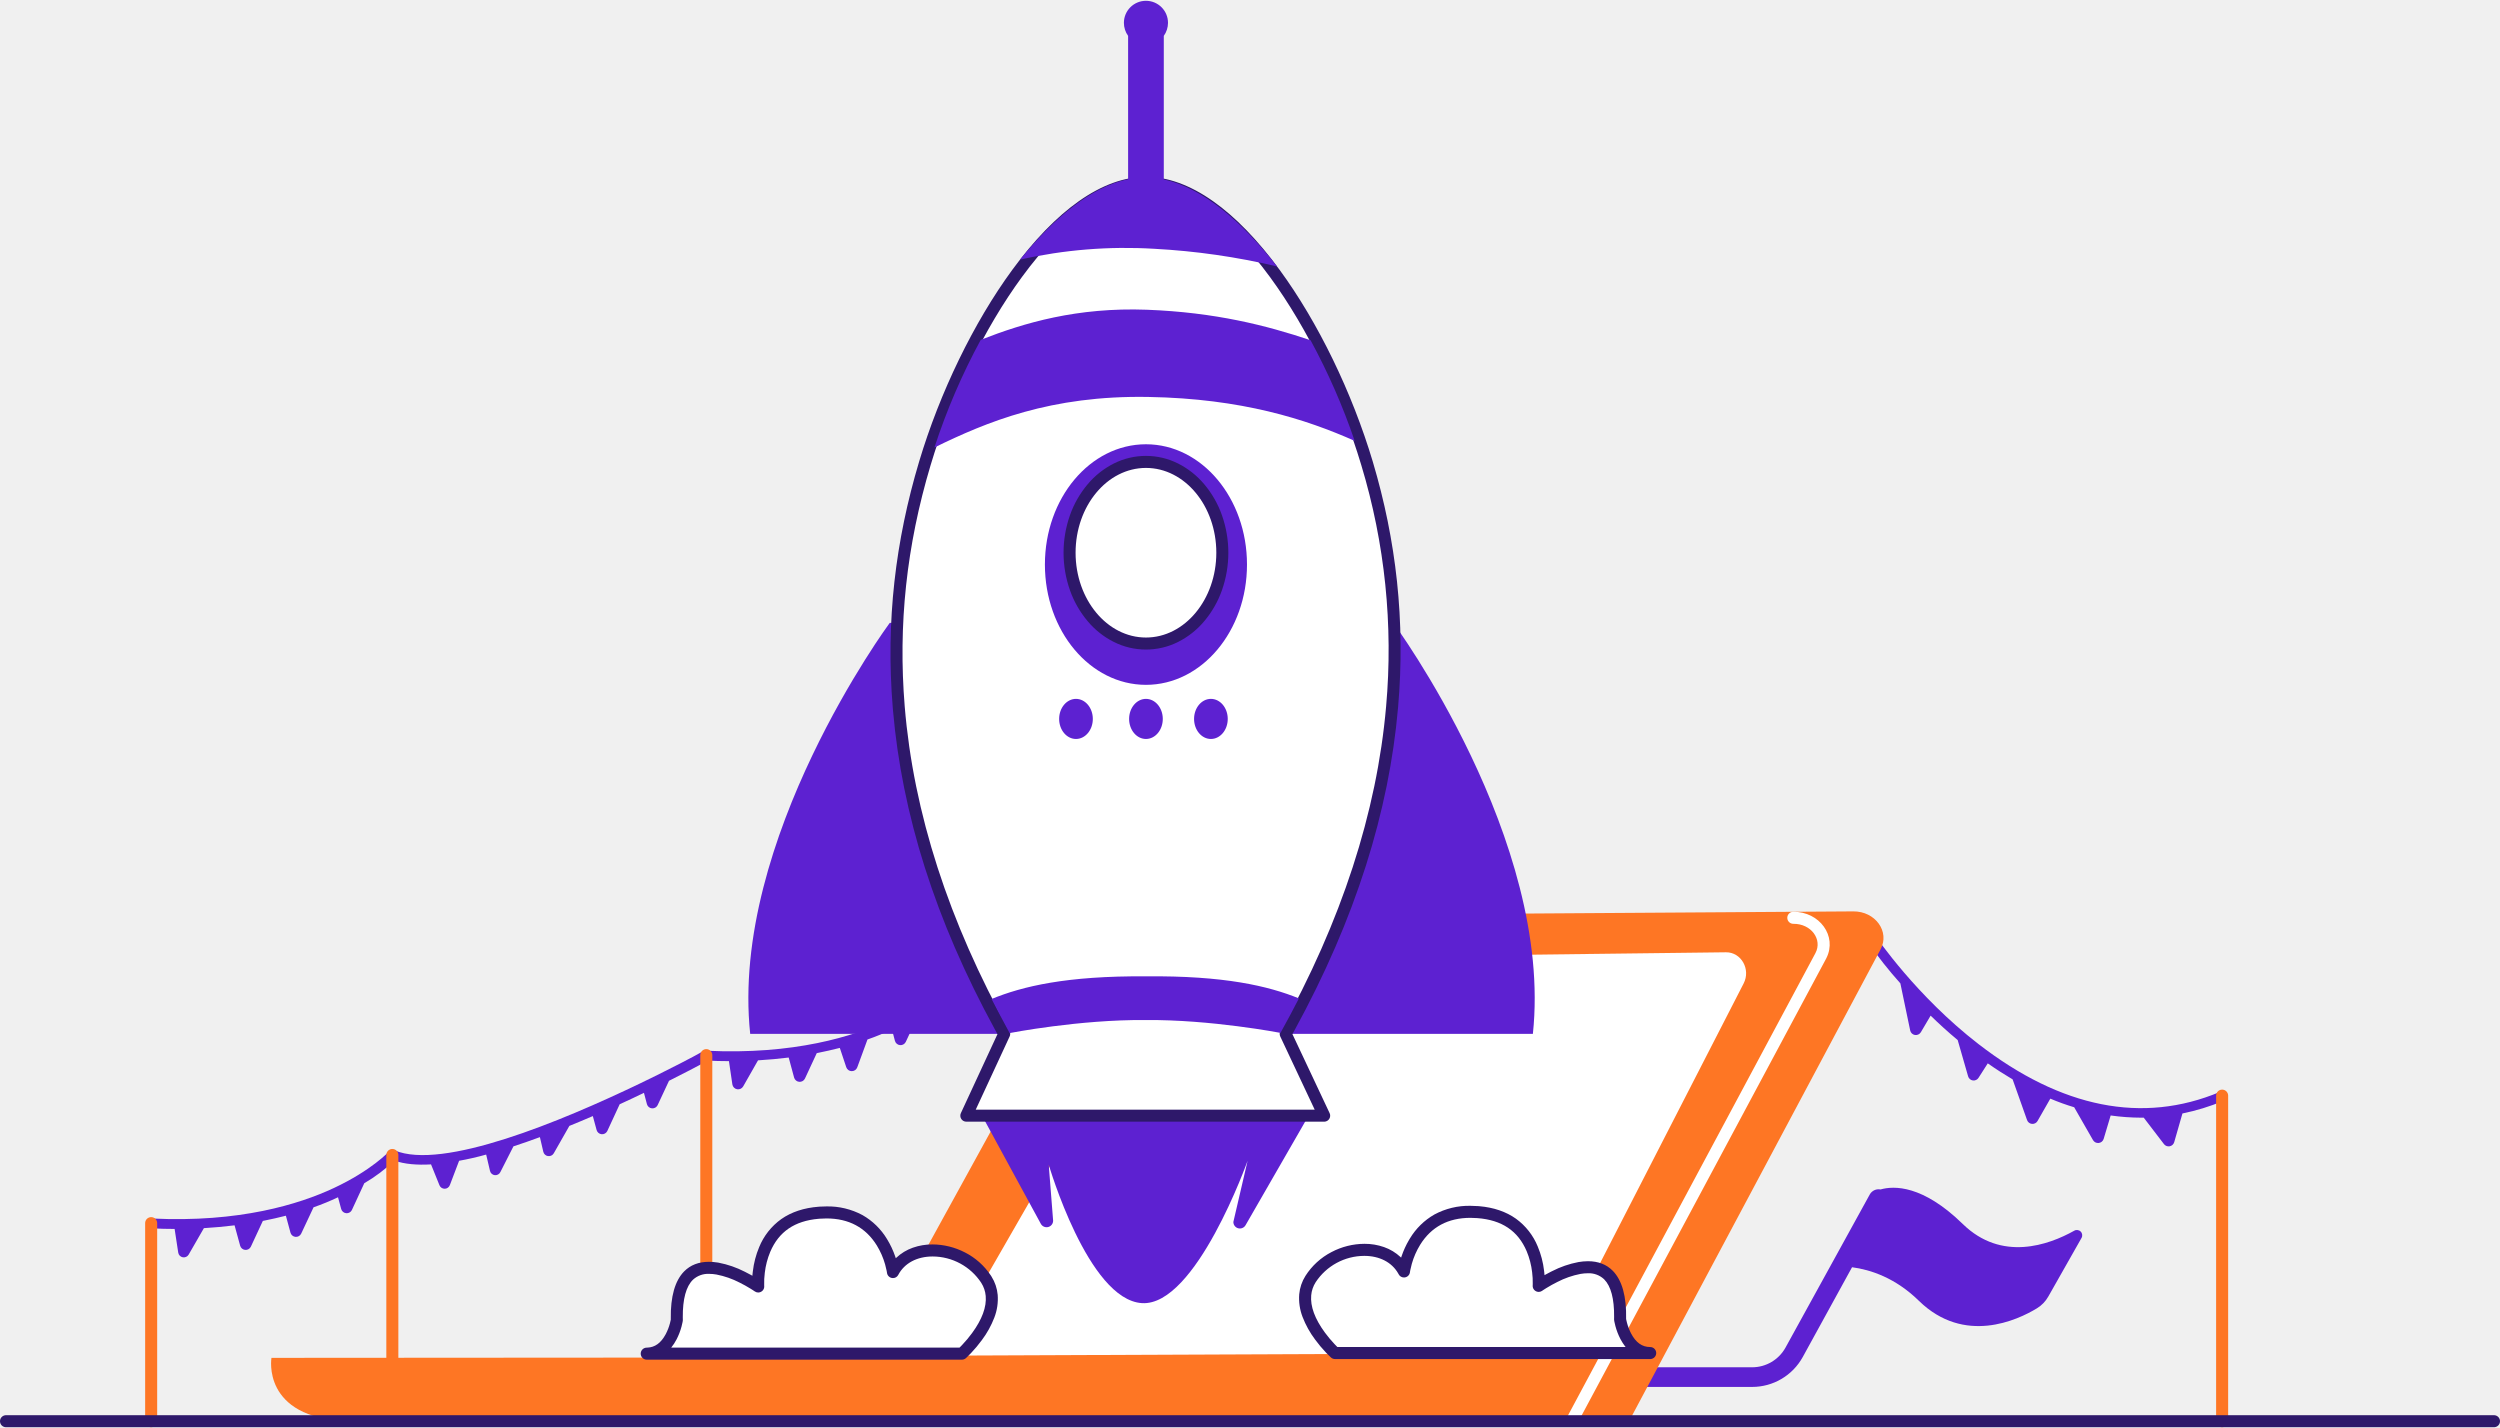
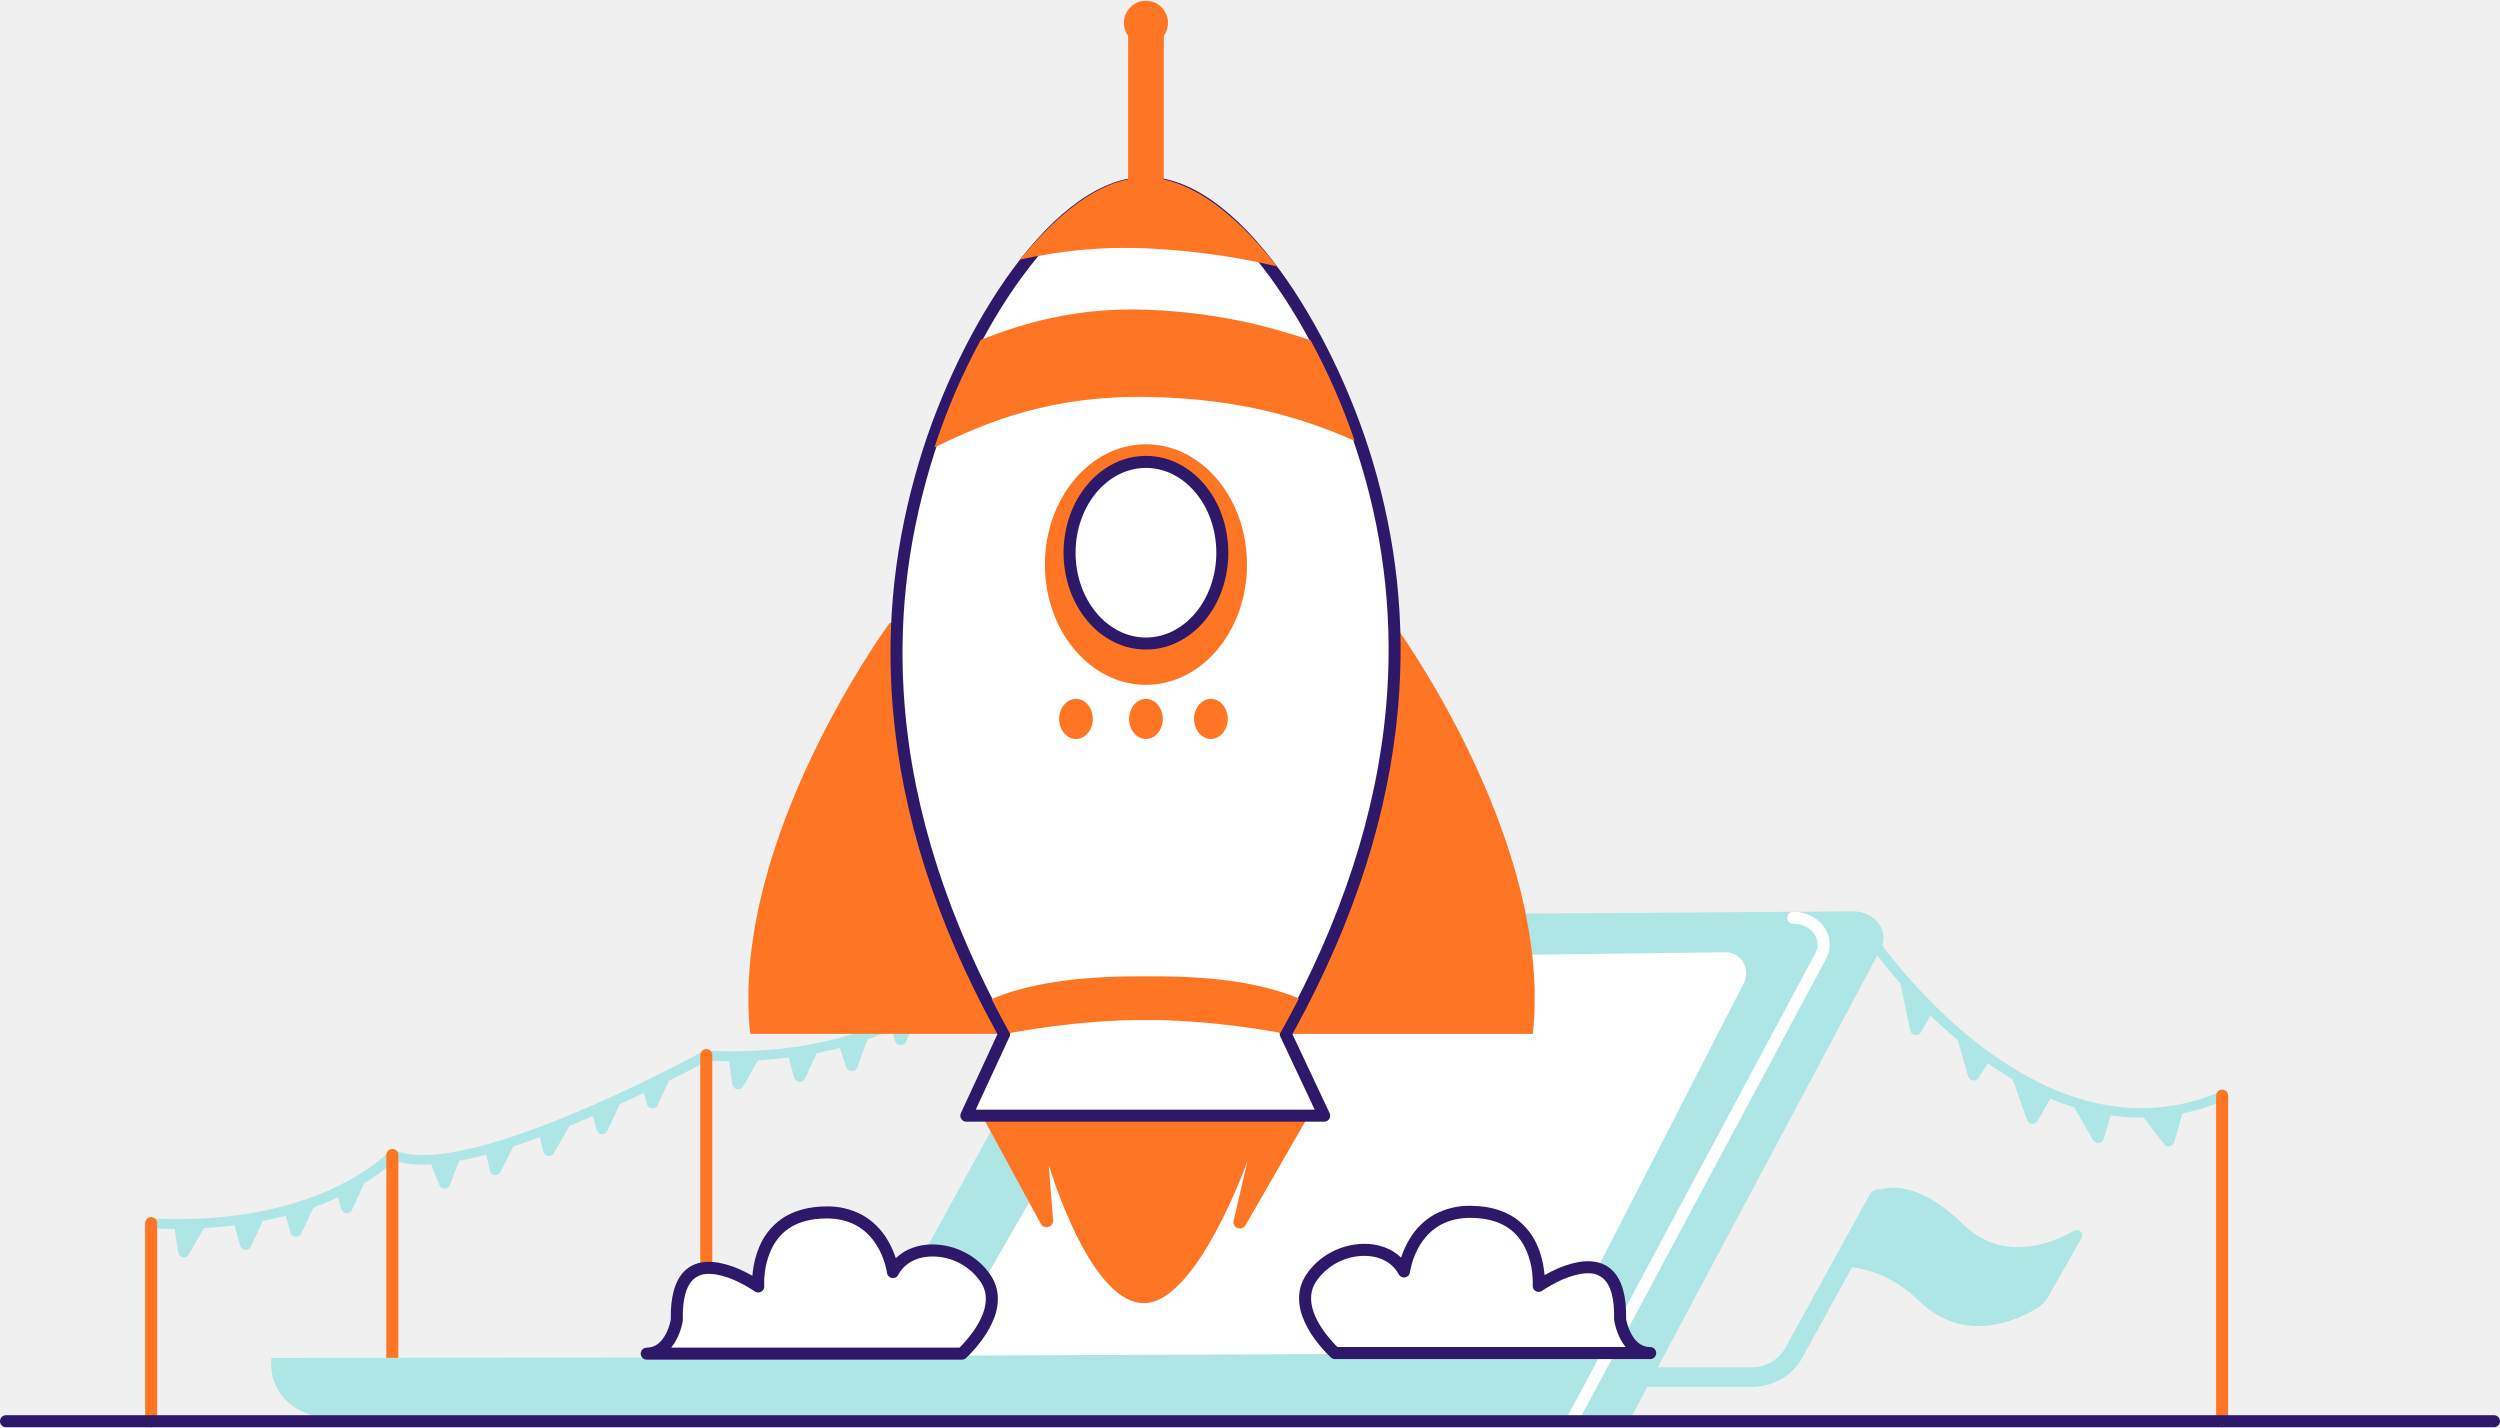
<svg xmlns="http://www.w3.org/2000/svg" viewBox="0 0 1247 711.9">
  <g id="product_launch_solid_II" data-name="product launch/solid_II" transform="translate(2.5)">
    <g id="product_launch_solid_II-2" data-name="product launch/solid_II" transform="translate(-3)">
      <g id="product_launch_solid_II-3" data-name="product launch_solid_II">
-         <path id="flag" d="M302.6,21.456c-12.7,7.1-36.2,15.6-55.6-3.4-20-19.5-34.3-19.1-41-17.2a5.036,5.036,0,0,0-5.3,2.4l-42.1,76.5a19.015,19.015,0,0,1-16.6,9.8H4.9a4.9,4.9,0,1,0,0,9.8H142a28.78,28.78,0,0,0,25.2-14.9l24.6-44.8c9.2,1.2,21.7,5.3,33.4,16.8,22.6,22,49.1,9.6,58.8,3.7a16.13,16.13,0,0,0,5.7-5.9l16.5-29.1A2.652,2.652,0,0,0,302.6,21.456Z" transform="translate(732.5 592.444)" fill="#5d21d1" />
+         <path id="flag" d="M302.6,21.456c-12.7,7.1-36.2,15.6-55.6-3.4-20-19.5-34.3-19.1-41-17.2a5.036,5.036,0,0,0-5.3,2.4l-42.1,76.5a19.015,19.015,0,0,1-16.6,9.8H4.9a4.9,4.9,0,1,0,0,9.8H142a28.78,28.78,0,0,0,25.2-14.9l24.6-44.8c9.2,1.2,21.7,5.3,33.4,16.8,22.6,22,49.1,9.6,58.8,3.7a16.13,16.13,0,0,0,5.7-5.9l16.5-29.1A2.652,2.652,0,0,0,302.6,21.456Z" transform="translate(732.5 592.444)" fill="#AEE6E6" />
        <g id="flags" transform="translate(73 466)">
-           <path id="Path" d="M280.843,1.417a2.43,2.43,0,0,0-3.4-1.1c-.4.2-4.6,2.8-22.9,11.9l-8.4,4.1c-39.9,19.2-98.8,43.6-122.7,33.5a2.443,2.443,0,0,0-2.8.6c-.1.1-8.7,9.4-27.5,18.2-17.3,8.1-47.1,17.3-90.6,15.2a2.362,2.362,0,0,0-2.5,2.8,2.559,2.559,0,0,0,2.4,2.1c3.9.2,7.6.3,11.3.3l1.8,11.8a2.81,2.81,0,0,0,5.2,1l7.6-13.2c5.3-.3,10.4-.8,15.3-1.4l2.8,10.2a2.864,2.864,0,0,0,5.3.5l6-12.9c4.1-.8,7.9-1.7,11.5-2.6l2.3,8.5a2.864,2.864,0,0,0,5.3.5l6.2-13.2a122.609,122.609,0,0,0,12.2-5l1.6,5.9a2.864,2.864,0,0,0,5.3.5l6.2-13.4a80.144,80.144,0,0,0,15-11.3c5.1,1.8,11.3,2.3,18.3,1.9l4.2,10.4a2.778,2.778,0,0,0,5.2-.1l4.6-12.1c4.4-.8,8.9-1.8,13.5-3.1l1.9,8.1a2.76,2.76,0,0,0,5.2.6l6.5-12.8c4.4-1.4,8.8-3,13.2-4.6l1.7,7.3a2.833,2.833,0,0,0,5.2.8l7.8-13.7c3.9-1.6,7.8-3.2,11.7-4.9l1.9,7a2.864,2.864,0,0,0,5.3.5l6.2-13.4c4.2-1.9,8.2-3.8,12.1-5.7l1.5,5.7a2.864,2.864,0,0,0,5.3.5l5.7-12.2c15.5-7.8,18.4-9.6,19.9-10.4A3.181,3.181,0,0,0,280.843,1.417Z" transform="translate(0.857 57.983)" fill="#5d21d1" />
-           <path id="Path-2" data-name="Path" d="M123.443.2a2.443,2.443,0,0,0-2.8.6c-.1.1-8.7,9.4-27.5,18.2-17.3,8.1-47.1,17.3-90.6,15.2A2.362,2.362,0,0,0,.043,37a2.559,2.559,0,0,0,2.4,2.1c3.9.2,7.6.3,11.3.3l1.7,11.6a2.909,2.909,0,0,0,5.4,1l7.4-13c5.3-.3,10.4-.8,15.3-1.4l2.7,10a2.9,2.9,0,0,0,5.4.5l5.9-12.7c4.1-.8,7.9-1.7,11.5-2.6l3.2,9.6a2.915,2.915,0,0,0,5.5.1l5.1-13.9a122.609,122.609,0,0,0,12.2-5l1.5,5.7a2.9,2.9,0,0,0,5.4.5l6.1-13.1a80.144,80.144,0,0,0,15-11.3" transform="translate(277.357 23.9)" fill="#5d21d1" />
-           <path id="Path-3" data-name="Path" d="M179.077,79.877a2.39,2.39,0,0,0-3.2-1.4c-38.5,16.1-79,8-120.3-23.9-31.1-24-50.9-53.3-51.1-53.5a2.544,2.544,0,0,0-3.4-.7,2.544,2.544,0,0,0-.7,3.4,210.417,210.417,0,0,0,16.2,20.5l4.9,23.5a2.892,2.892,0,0,0,5.3.9l4.9-8.3c4.2,4.1,8.7,8.2,13.5,12.2l5.2,18.1a2.873,2.873,0,0,0,5.2.7l4.6-7.2c4.1,2.9,8.2,5.5,12.4,8l7.2,20.3a2.887,2.887,0,0,0,5.2.5l6.4-11.2a113.564,113.564,0,0,0,11.9,4.3l9.4,16.4a2.917,2.917,0,0,0,5.3-.6l3.5-11.7a112.468,112.468,0,0,0,15.3,1.1h1.2l10.1,13.2a2.913,2.913,0,0,0,5.1-1l4.1-14.3a109.057,109.057,0,0,0,20.2-6.2A2.469,2.469,0,0,0,179.077,79.877Z" transform="translate(858.823 0.223)" fill="#5d21d1" />
+           <path id="Path" d="M280.843,1.417a2.43,2.43,0,0,0-3.4-1.1c-.4.2-4.6,2.8-22.9,11.9l-8.4,4.1c-39.9,19.2-98.8,43.6-122.7,33.5a2.443,2.443,0,0,0-2.8.6c-.1.1-8.7,9.4-27.5,18.2-17.3,8.1-47.1,17.3-90.6,15.2a2.362,2.362,0,0,0-2.5,2.8,2.559,2.559,0,0,0,2.4,2.1c3.9.2,7.6.3,11.3.3l1.8,11.8a2.81,2.81,0,0,0,5.2,1l7.6-13.2c5.3-.3,10.4-.8,15.3-1.4l2.8,10.2a2.864,2.864,0,0,0,5.3.5l6-12.9c4.1-.8,7.9-1.7,11.5-2.6l2.3,8.5a2.864,2.864,0,0,0,5.3.5l6.2-13.2a122.609,122.609,0,0,0,12.2-5l1.6,5.9a2.864,2.864,0,0,0,5.3.5l6.2-13.4a80.144,80.144,0,0,0,15-11.3c5.1,1.8,11.3,2.3,18.3,1.9l4.2,10.4a2.778,2.778,0,0,0,5.2-.1l4.6-12.1c4.4-.8,8.9-1.8,13.5-3.1l1.9,8.1a2.76,2.76,0,0,0,5.2.6l6.5-12.8c4.4-1.4,8.8-3,13.2-4.6l1.7,7.3a2.833,2.833,0,0,0,5.2.8l7.8-13.7c3.9-1.6,7.8-3.2,11.7-4.9l1.9,7a2.864,2.864,0,0,0,5.3.5l6.2-13.4c4.2-1.9,8.2-3.8,12.1-5.7l1.5,5.7a2.864,2.864,0,0,0,5.3.5l5.7-12.2c15.5-7.8,18.4-9.6,19.9-10.4A3.181,3.181,0,0,0,280.843,1.417Z" transform="translate(0.857 57.983)" fill="#AEE6E6" />
+           <path id="Path-2" data-name="Path" d="M123.443.2a2.443,2.443,0,0,0-2.8.6c-.1.1-8.7,9.4-27.5,18.2-17.3,8.1-47.1,17.3-90.6,15.2A2.362,2.362,0,0,0,.043,37a2.559,2.559,0,0,0,2.4,2.1c3.9.2,7.6.3,11.3.3l1.7,11.6a2.909,2.909,0,0,0,5.4,1l7.4-13c5.3-.3,10.4-.8,15.3-1.4l2.7,10a2.9,2.9,0,0,0,5.4.5l5.9-12.7c4.1-.8,7.9-1.7,11.5-2.6l3.2,9.6a2.915,2.915,0,0,0,5.5.1l5.1-13.9a122.609,122.609,0,0,0,12.2-5l1.5,5.7a2.9,2.9,0,0,0,5.4.5l6.1-13.1a80.144,80.144,0,0,0,15-11.3" transform="translate(277.357 23.9)" fill="#AEE6E6" />
+           <path id="Path-3" data-name="Path" d="M179.077,79.877a2.39,2.39,0,0,0-3.2-1.4c-38.5,16.1-79,8-120.3-23.9-31.1-24-50.9-53.3-51.1-53.5a2.544,2.544,0,0,0-3.4-.7,2.544,2.544,0,0,0-.7,3.4,210.417,210.417,0,0,0,16.2,20.5l4.9,23.5a2.892,2.892,0,0,0,5.3.9l4.9-8.3c4.2,4.1,8.7,8.2,13.5,12.2l5.2,18.1a2.873,2.873,0,0,0,5.2.7l4.6-7.2c4.1,2.9,8.2,5.5,12.4,8l7.2,20.3a2.887,2.887,0,0,0,5.2.5l6.4-11.2a113.564,113.564,0,0,0,11.9,4.3l9.4,16.4a2.917,2.917,0,0,0,5.3-.6l3.5-11.7a112.468,112.468,0,0,0,15.3,1.1h1.2l10.1,13.2a2.913,2.913,0,0,0,5.1-1l4.1-14.3a109.057,109.057,0,0,0,20.2-6.2A2.469,2.469,0,0,0,179.077,79.877Z" transform="translate(858.823 0.223)" fill="#AEE6E6" />
          <path id="Path-4" data-name="Path" d="M3,0A3,3,0,0,1,5.995,2.824L6,3v98.8a3,3,0,0,1-5.995.176L0,101.8V3A3,3,0,0,1,3,0Z" transform="translate(-0.1 141.1)" fill="#fe7624" />
          <path id="Path-5" data-name="Path" d="M3,0A3,3,0,0,1,5.995,2.824L6,3V134.2a3,3,0,0,1-5.995.176L0,134.2V3A3,3,0,0,1,3,0Z" transform="translate(120.2 107.1)" fill="#fe7624" />
          <path id="Path-6" data-name="Path" d="M3,0A3,3,0,0,1,5.995,2.824L6,3V183.8a3,3,0,0,1-5.995.176L0,183.8V3A3,3,0,0,1,3,0Z" transform="translate(276.8 57.3)" fill="#fe7624" />
          <path id="Path-7" data-name="Path" d="M3,0A3,3,0,0,1,5.995,2.824L6,3V165.4a3,3,0,0,1-5.995.176L0,165.4V3A3,3,0,0,1,3,0Z" transform="translate(1032.9 77.5)" fill="#fe7624" />
        </g>
        <g id="laptop_1_" transform="translate(135 454)">
-           <path id="laptop" d="M789.19,0l-362,2.4a14.982,14.982,0,0,0-13.4,7.6L296.99,222.5l-296.8.2s-5.1,29.8,37.6,31.6l640-.8L802.79,19C807.59,10.1,800.19-.1,789.19,0Z" transform="translate(0.71 0.599)" fill="#fe7624" />
+           <path id="laptop" d="M789.19,0l-362,2.4a14.982,14.982,0,0,0-13.4,7.6L296.99,222.5l-296.8.2s-5.1,29.8,37.6,31.6l640-.8L802.79,19C807.59,10.1,800.19-.1,789.19,0Z" transform="translate(0.71 0.599)" fill="#AEE6E6" />
          <path id="screen" d="M0,201.2l305.7-1.3L400.3,15.6C404,8.5,399.1-.1,391.5,0L113.7,3.4Z" transform="translate(334.9 20.999)" fill="#fff" />
          <path id="Path-8" data-name="Path" d="M113.074,0c13.1-.117,22.03,12.112,16.543,23.084l-.171.332-123.8,231.3a3,3,0,0,1-5.371-2.668l.081-.164L124.148,20.6c3.584-6.788-2.091-14.68-11.02-14.6a3,3,0,1,1-.054-6Z" transform="translate(646.899 0.799)" fill="#fff" />
        </g>
        <g id="rocket_3_" transform="translate(373)">
-           <path id="Path-9" data-name="Path" d="M0,0,33.5,61.6A3.267,3.267,0,0,0,39.6,60L37.4,32S57,99.4,83.9,101.1s52.7-71,52.7-71l-7.1,30.5a3.255,3.255,0,0,0,6.1,1.6L171.4,0" transform="translate(113.2 548.9)" fill="#5d21d1" />
-           <path id="Path-10" data-name="Path" d="M70.517,2.3s-79.9,108.2-69.6,205h176.3V0Z" transform="translate(0.783 308.4)" fill="#5d21d1" />
-           <path id="Path-11" data-name="Path" d="M106.7,2.3s79.9,108.2,69.6,205H0V0Z" transform="translate(215.8 308.4)" fill="#5d21d1" />
+           <path id="Path-9" data-name="Path" d="M0,0,33.5,61.6A3.267,3.267,0,0,0,39.6,60L37.4,32S57,99.4,83.9,101.1s52.7-71,52.7-71l-7.1,30.5a3.255,3.255,0,0,0,6.1,1.6L171.4,0" transform="translate(113.2 548.9)" fill="#fe7624" />
+           <path id="Path-10" data-name="Path" d="M70.517,2.3s-79.9,108.2-69.6,205h176.3V0Z" transform="translate(0.783 308.4)" fill="#fe7624" />
+           <path id="Path-11" data-name="Path" d="M106.7,2.3s79.9,108.2,69.6,205H0V0Z" transform="translate(215.8 308.4)" fill="#fe7624" />
          <path id="Path-12" data-name="Path" d="M194.114,424.5c67.7-121.7,60.3-218.3,40.6-284.5-19.8-66.2-66.2-140-110.3-140s-90.5,73.8-110.3,140-28.1,162.8,39.6,284.5l-18.9,40.8h178.5l-19.2-40.8Z" transform="translate(74.686 91.2)" fill="#fff" />
          <path id="Path_2_" d="M216.327,471.3H37.826a3,3,0,0,1-2.722-4.262L53.364,427.62l-1.126-2.046c-7.471-13.66-14.229-27.458-20.086-41.011a427.659,427.659,0,0,1-15.069-40.2A379.514,379.514,0,0,1,6.847,304.935a348.758,348.758,0,0,1-5.589-38.674l-.133-1.579C.25,254.036-.117,243.316.033,232.821c.148-10.3.8-20.707,1.936-30.93,1.113-10.008,2.726-20.159,4.8-30.169,2.02-9.771,4.539-19.723,7.487-29.581,10.374-34.684,27.32-69.58,46.492-95.739,10.9-14.871,22.071-26.393,33.2-34.245C105.387,4.09,116.651,0,127.427,0S149.466,4.09,160.9,12.157c11.134,7.852,22.305,19.373,33.2,34.245,19.173,26.16,36.119,61.056,46.493,95.743,2.913,9.789,5.4,19.7,7.378,29.46,2.029,9.986,3.6,20.131,4.669,30.154,1.091,10.231,1.695,20.656,1.793,30.986.1,10.523-.321,21.274-1.252,31.955a350.841,350.841,0,0,1-5.652,38.993,383.143,383.143,0,0,1-10.354,39.789,432.855,432.855,0,0,1-15.239,40.608c-5.923,13.694-12.756,27.64-20.309,41.449l-1.142,2.073,18.548,39.413a2.956,2.956,0,0,1-.138,2.814,2.99,2.99,0,0,1-2.4,1.459ZM127.427,6c-9.664,0-19.943,3.853-30.551,11.451-10.439,7.477-20.967,18.41-31.291,32.5C46.8,75.575,30.186,109.8,20,143.86,7.974,184.069,3.756,223.43,7.1,264.192c4.344,52.886,21.921,107.34,52.244,161.85a3.008,3.008,0,0,1,.1,2.719L42.521,465.3H211.6l-17.186-36.523a2.992,2.992,0,0,1,0-2.552l.094-.183c30.375-54.6,48.109-109.063,52.709-161.865A317.74,317.74,0,0,0,234.852,143.86c-10.186-34.055-26.8-68.284-45.583-93.911-10.325-14.087-20.853-25.02-31.292-32.5C147.369,9.853,137.091,6,127.427,6Z" transform="translate(71.674 88.2)" fill="#2e186a" />
-           <ellipse id="Oval" cx="50.4" cy="60" rx="50.4" ry="60" transform="translate(148.7 221.6)" fill="#5d21d1" />
-           <ellipse id="Oval-2" data-name="Oval" cx="8.4" cy="10" rx="8.4" ry="10" transform="translate(190.7 348.6)" fill="#5d21d1" />
-           <ellipse id="Oval-3" data-name="Oval" cx="8.4" cy="10" rx="8.4" ry="10" transform="translate(223.1 348.6)" fill="#5d21d1" />
-           <ellipse id="Oval-4" data-name="Oval" cx="8.4" cy="10" rx="8.4" ry="10" transform="translate(155.8 348.6)" fill="#5d21d1" />
+           <ellipse id="Oval" cx="50.4" cy="60" rx="50.4" ry="60" transform="translate(148.7 221.6)" fill="#fe7624" />
+           <ellipse id="Oval-2" data-name="Oval" cx="8.4" cy="10" rx="8.4" ry="10" transform="translate(190.7 348.6)" fill="#fe7624" />
+           <ellipse id="Oval-3" data-name="Oval" cx="8.4" cy="10" rx="8.4" ry="10" transform="translate(223.1 348.6)" fill="#fe7624" />
+           <ellipse id="Oval-4" data-name="Oval" cx="8.4" cy="10" rx="8.4" ry="10" transform="translate(155.8 348.6)" fill="#fe7624" />
          <ellipse id="Oval-5" data-name="Oval" cx="38.1" cy="45.3" rx="38.1" ry="45.3" transform="translate(161 230.4)" fill="#fff" />
          <path id="Oval_2_" d="M41.1,96.6a35.71,35.71,0,0,1-16.051-3.81A41.224,41.224,0,0,1,11.991,82.414,49.391,49.391,0,0,1,3.212,67.057a56.369,56.369,0,0,1,0-37.514,49.393,49.393,0,0,1,8.779-15.358A41.225,41.225,0,0,1,25.049,3.81a35.713,35.713,0,0,1,32.1,0A41.223,41.223,0,0,1,70.209,14.186a49.393,49.393,0,0,1,8.778,15.358,56.371,56.371,0,0,1,0,37.514,49.391,49.391,0,0,1-8.778,15.357A41.223,41.223,0,0,1,57.151,92.79,35.71,35.71,0,0,1,41.1,96.6ZM41.1,6C21.746,6,6,24.976,6,48.3S21.746,90.6,41.1,90.6,76.2,71.625,76.2,48.3,60.455,6,41.1,6Z" transform="translate(158 227.4)" fill="#2e186a" />
-           <path id="Path-13" data-name="Path" d="M71.7,89.1V17.5A11.2,11.2,0,0,0,73.8,11a11,11,0,0,0-22,0,11.2,11.2,0,0,0,2.1,6.5V89c-18.5,3.8-37,19.3-53.9,40.1a239.042,239.042,0,0,1,67-5.4,345.825,345.825,0,0,1,61.2,8.8C110.7,110.1,91.1,93.3,71.7,89.1Z" transform="translate(136.3 0.4)" fill="#5d21d1" />
-           <path id="Path-14" data-name="Path" d="M187.6,15.343c-22.1-7.4-47.5-13.9-81.6-15.2-34.8-1.3-61.2,6.5-82.9,15A320.817,320.817,0,0,0,0,68.843c26-12.7,57.9-26.1,106.8-25.2,46.5.8,78.5,11.1,102.8,21.9A322.659,322.659,0,0,0,187.6,15.343Z" transform="translate(93.6 154.357)" fill="#5d21d1" />
-           <path id="Path-15" data-name="Path" d="M144.1,28.222c3.2-5.8,6.3-11.5,9.2-17.2C138,4.822,116-.378,76.9.022c-39.5-.3-61.6,5-76.9,11.3,2.9,5.6,5.9,11.3,9,17,0,0,34.7-6.8,67.8-6.5C109.4,21.522,144.1,28.222,144.1,28.222Z" transform="translate(122.1 486.978)" fill="#5d21d1" />
+           <path id="Path-13" data-name="Path" d="M71.7,89.1V17.5A11.2,11.2,0,0,0,73.8,11a11,11,0,0,0-22,0,11.2,11.2,0,0,0,2.1,6.5V89c-18.5,3.8-37,19.3-53.9,40.1a239.042,239.042,0,0,1,67-5.4,345.825,345.825,0,0,1,61.2,8.8C110.7,110.1,91.1,93.3,71.7,89.1Z" transform="translate(136.3 0.4)" fill="#fe7624" />
+           <path id="Path-14" data-name="Path" d="M187.6,15.343c-22.1-7.4-47.5-13.9-81.6-15.2-34.8-1.3-61.2,6.5-82.9,15A320.817,320.817,0,0,0,0,68.843c26-12.7,57.9-26.1,106.8-25.2,46.5.8,78.5,11.1,102.8,21.9A322.659,322.659,0,0,0,187.6,15.343Z" transform="translate(93.6 154.357)" fill="#fe7624" />
+           <path id="Path-15" data-name="Path" d="M144.1,28.222c3.2-5.8,6.3-11.5,9.2-17.2C138,4.822,116-.378,76.9.022c-39.5-.3-61.6,5-76.9,11.3,2.9,5.6,5.9,11.3,9,17,0,0,34.7-6.8,67.8-6.5C109.4,21.522,144.1,28.222,144.1,28.222Z" transform="translate(122.1 486.978)" fill="#fe7624" />
        </g>
        <g id="clouds" transform="translate(320 601)">
          <path id="cloud_1_" d="M172.136,70.439H14.936s-22.6-20.3-12.2-36.9,37.7-20.6,46.6-3.8c0,0,3.9-32.1,36.8-29.6,33,2.5,30.4,36.8,30.4,36.8s41.7-29.5,40.6,16.6C157.036,53.439,159.636,70.439,172.136,70.439Z" transform="translate(331.464 3.461)" fill="#fff" />
          <path id="cloud_2_" d="M175.139,76.442H17.939a3,3,0,0,1-2.005-.769c-.308-.277-.983-.9-2.045-2l-.46-.481A66.383,66.383,0,0,1,8.05,66.764a46.6,46.6,0,0,1-6.3-11.352A26.03,26.03,0,0,1,.09,44.125,20.621,20.621,0,0,1,3.2,34.949,33.746,33.746,0,0,1,16.189,23.075a35.576,35.576,0,0,1,16.427-4.118,28.994,28.994,0,0,1,9.79,1.63,23.209,23.209,0,0,1,8.24,5l.268.261.226-.684A43.553,43.553,0,0,1,54.9,16.952l.4-.66A33.763,33.763,0,0,1,67.522,4.331,36.426,36.426,0,0,1,85.5,0c1.257,0,2.558.05,3.867.15L89.9.193c7.2.621,13.363,2.725,18.317,6.252a32.045,32.045,0,0,1,10.847,13.848,44.6,44.6,0,0,1,3.162,12.092c.09.741.164,1.47.219,2.167l0,.046.633-.356c.752-.419,1.532-.836,2.319-1.237l.8-.4a48.739,48.739,0,0,1,13.146-4.54,28.565,28.565,0,0,1,4.791-.43c5.1,0,9.257,1.613,12.372,4.794,4.641,4.741,6.874,12.811,6.636,23.985l.016.1.08.417c.088.433.206.928.341,1.433a25.984,25.984,0,0,0,2,5.211c2.4,4.623,5.528,6.87,9.563,6.87l.2.005a3,3,0,0,1,0,5.989l-.2.005ZM32.538,24.973A29.105,29.105,0,0,0,8.281,38.134a14.48,14.48,0,0,0-2.215,6.529c-.492,5.46,1.8,11.7,6.825,18.554a60.344,60.344,0,0,0,4.891,5.845c.354.374.714.743,1.1,1.128l.254.25H162.912l-.373-.472a24.417,24.417,0,0,1-2.107-3.29l-.18-.342a31.976,31.976,0,0,1-2.466-6.417c-.2-.729-.366-1.464-.491-2.124l-.034-.185c-.032-.177-.058-.339-.077-.481l-.021-.158-.02-.223,0-.355,0-.1.016-.92c.08-9-1.581-15.282-4.936-18.671l-.187-.184a11.135,11.135,0,0,0-8.013-2.878,21.913,21.913,0,0,0-3.666.334,42.825,42.825,0,0,0-11.5,4.006c-1.867.923-3.721,1.951-5.509,3.057-.334.207-.665.416-.985.622l-.7.459-.534.363a2.962,2.962,0,0,1-1.582.464,3.047,3.047,0,0,1-2.225-.978,2.951,2.951,0,0,1-.777-2.256l.013-.247.016-.439a40.1,40.1,0,0,0-.31-5.916,38.651,38.651,0,0,0-2.725-10.467C109.2,12.461,101.142,7.059,88.911,6.133,87.747,6.044,86.6,6,85.487,6,74.366,6,65.925,10.525,60.4,19.452a37.789,37.789,0,0,0-4.148,9.472c-.309,1.074-.562,2.119-.751,3.108-.077.4-.123.678-.149.841l-.058.407a2.971,2.971,0,0,1-2.976,2.465,2.936,2.936,0,0,1-2.627-1.6l-.228-.415C46.3,28.165,40.136,24.972,32.538,24.973Z" transform="translate(328.461 0.459)" fill="#2e186a" />
          <path id="cloud" d="M0,70.439H157.2s22.6-20.3,12.2-36.9-37.7-20.6-46.6-3.8c0,0-3.9-32.1-36.8-29.6-33,2.5-30.4,36.8-30.4,36.8S13.9,7.439,15,53.539C15.1,53.439,12.5,70.339,0,70.439Z" transform="translate(3.1 3.761)" fill="#fff" />
          <path id="cloud_2_2" data-name="cloud_2_" d="M160.2,76.442H3a3,3,0,0,1-.023-6l.311-.007c3.8-.143,6.782-2.294,9.1-6.577l.173-.326a25.893,25.893,0,0,0,2-5.188c.159-.589.294-1.166.39-1.668L15,56.41l-.008-.46c-.167-10.962,2.081-18.888,6.681-23.558,3.111-3.158,7.261-4.76,12.337-4.76a28.138,28.138,0,0,1,4.341.356l.45.074A48.741,48.741,0,0,1,51.942,32.6c1.04.514,2.09,1.066,3.119,1.639l.632.356.049-.573c.035-.384.071-.739.11-1.084l.065-.555a44.6,44.6,0,0,1,3.162-12.092A32,32,0,0,1,70.1,6.323C75.144,2.784,81.427.707,88.773.15l.551-.04C90.443.037,91.558,0,92.639,0a36.428,36.428,0,0,1,17.978,4.331,33.763,33.763,0,0,1,12.226,11.962A43.192,43.192,0,0,1,127,25.167l.226.684.269-.261a23.209,23.209,0,0,1,8.24-5,28.993,28.993,0,0,1,9.789-1.631,35.584,35.584,0,0,1,16.142,3.969A33.9,33.9,0,0,1,174.58,34.384l.362.565a20.62,20.62,0,0,1,3.107,9.176,26.032,26.032,0,0,1-1.66,11.287,46.59,46.59,0,0,1-6.3,11.352,66.29,66.29,0,0,1-5.378,6.429c-1.123,1.183-1.9,1.921-2.26,2.256l-.246.224A2.991,2.991,0,0,1,160.2,76.442ZM34.117,33.643A11.135,11.135,0,0,0,26.1,36.52c-3.481,3.34-5.2,9.684-5.124,18.854l.014.912.006.12,0,.344-.021.223-.02.158c-.013.089-.029.194-.048.306l-.065.358c-.123.646-.293,1.377-.491,2.114A31.931,31.931,0,0,1,17.886,66.3a24.194,24.194,0,0,1-2.672,4.11l-.023.028H159c.17-.166.344-.339.517-.515l.551-.564.287-.3a60.353,60.353,0,0,0,4.891-5.845c5.02-6.852,7.316-13.095,6.825-18.554a14.481,14.481,0,0,0-2.215-6.529A29.1,29.1,0,0,0,145.6,24.973c-7.81,0-14.061,3.343-17.15,9.173l-.087.155a2.9,2.9,0,0,1-2.54,1.443,2.985,2.985,0,0,1-3-2.641l-.049-.337-.131-.734c-.19-.989-.443-2.034-.751-3.108a37.789,37.789,0,0,0-4.148-9.472C112.214,10.525,103.772,6,92.651,6c-1.108,0-2.26.045-3.424.133l-.523.043C76.762,7.219,68.876,12.607,64.6,22.646a38.65,38.65,0,0,0-2.725,10.467,39.173,39.173,0,0,0-.3,6.251l.026.517a2.944,2.944,0,0,1-.839,2.145,3.056,3.056,0,0,1-2.171.921,2.972,2.972,0,0,1-1.722-.558l-.394-.269-.7-.459-.074-.048-.237-.152-.673-.422c-1.783-1.1-3.636-2.132-5.508-3.057a42.824,42.824,0,0,0-11.5-4.006A21.906,21.906,0,0,0,34.117,33.643Z" transform="translate(0.1 0.759)" fill="#2e186a" />
        </g>
        <path id="line" d="M1244,0a3,3,0,0,1,.176,5.995L1244,6H3A3,3,0,0,1,2.824.005L3,0Z" transform="translate(0.5 705.9)" fill="#2e186a" />
      </g>
    </g>
  </g>
</svg>
